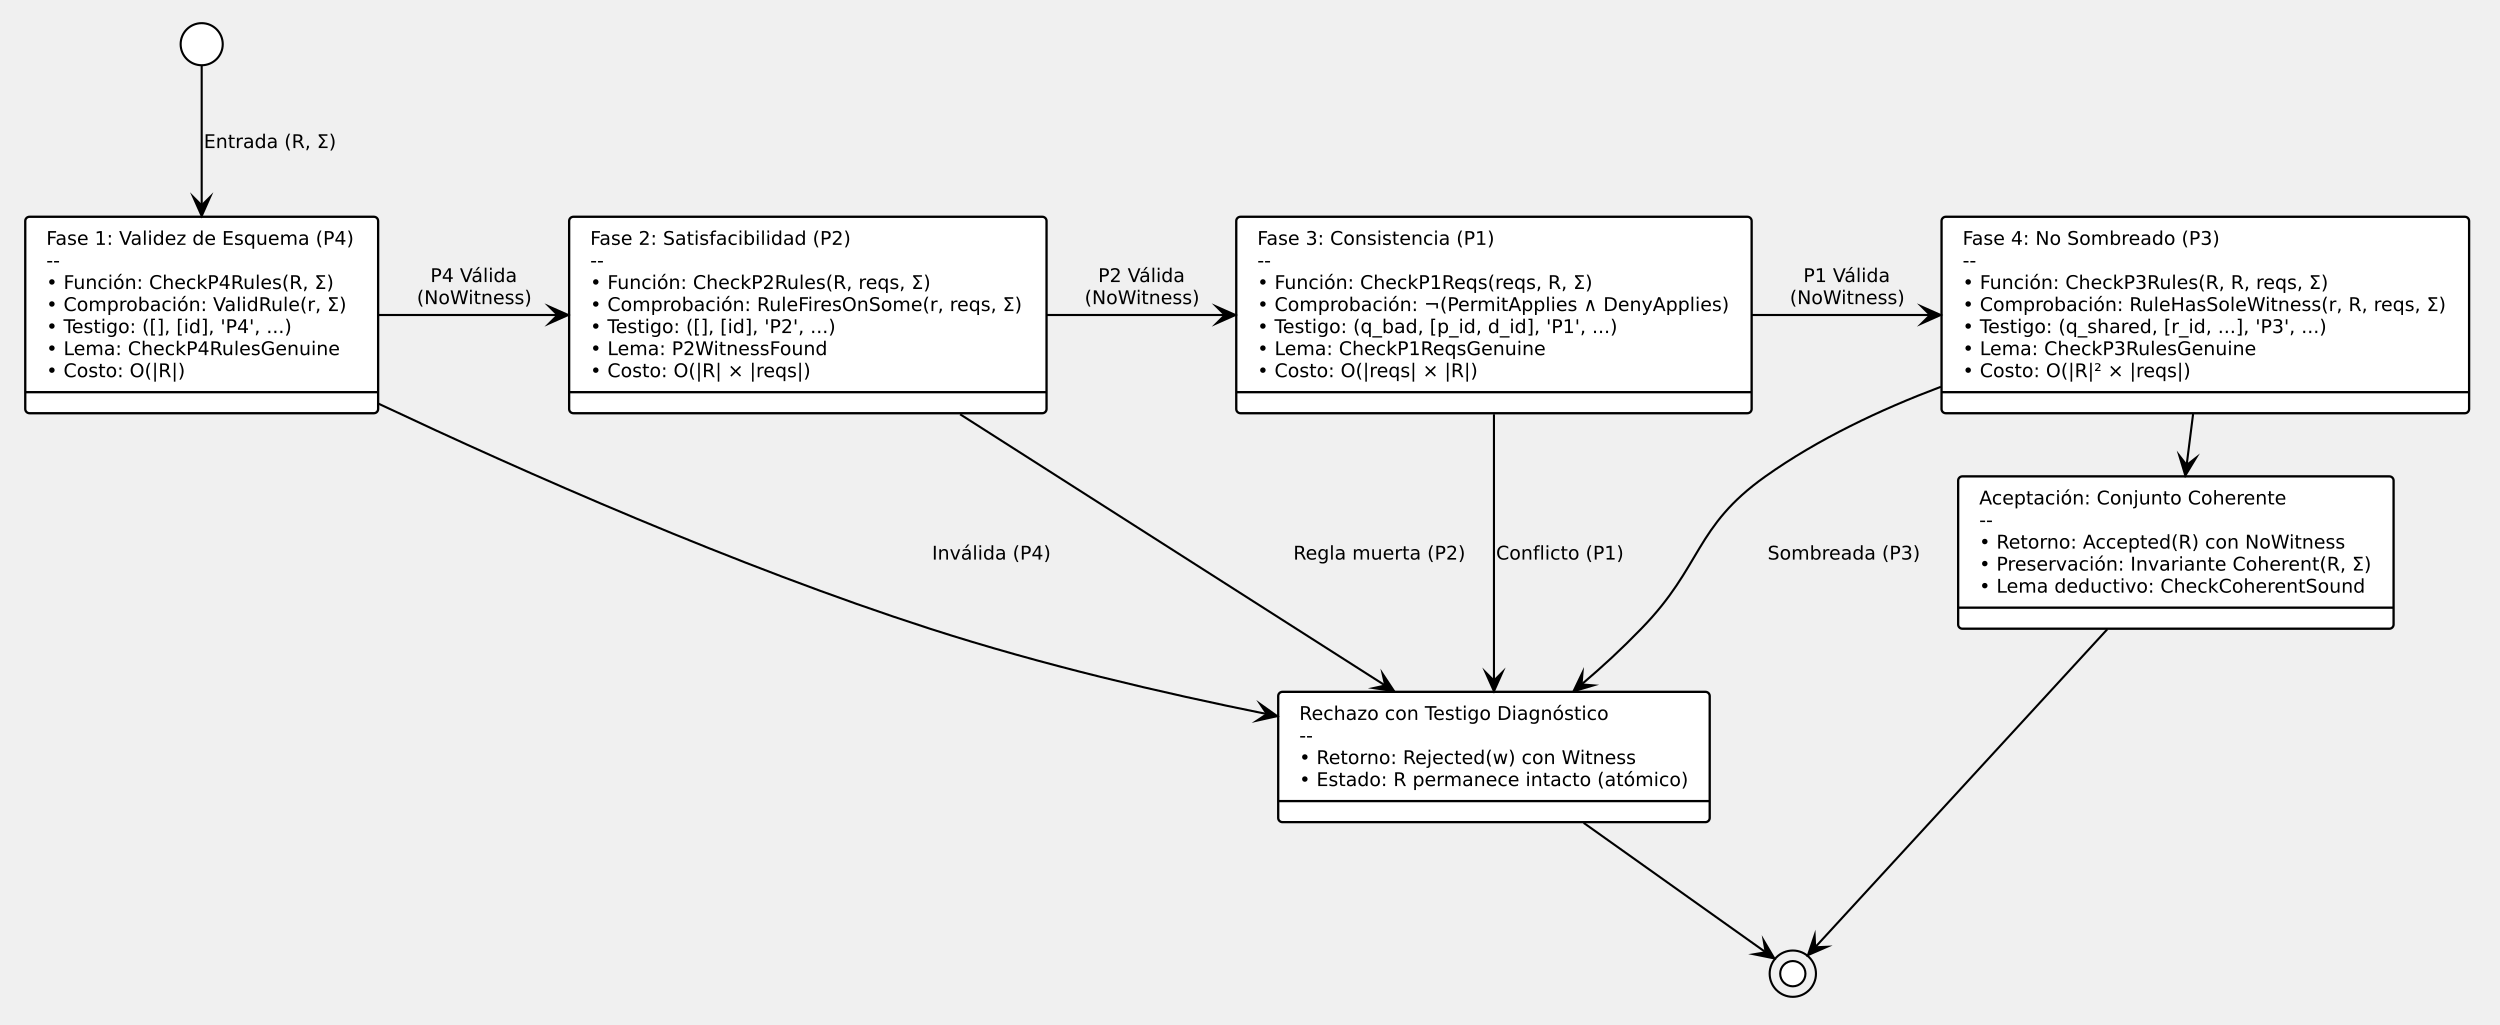
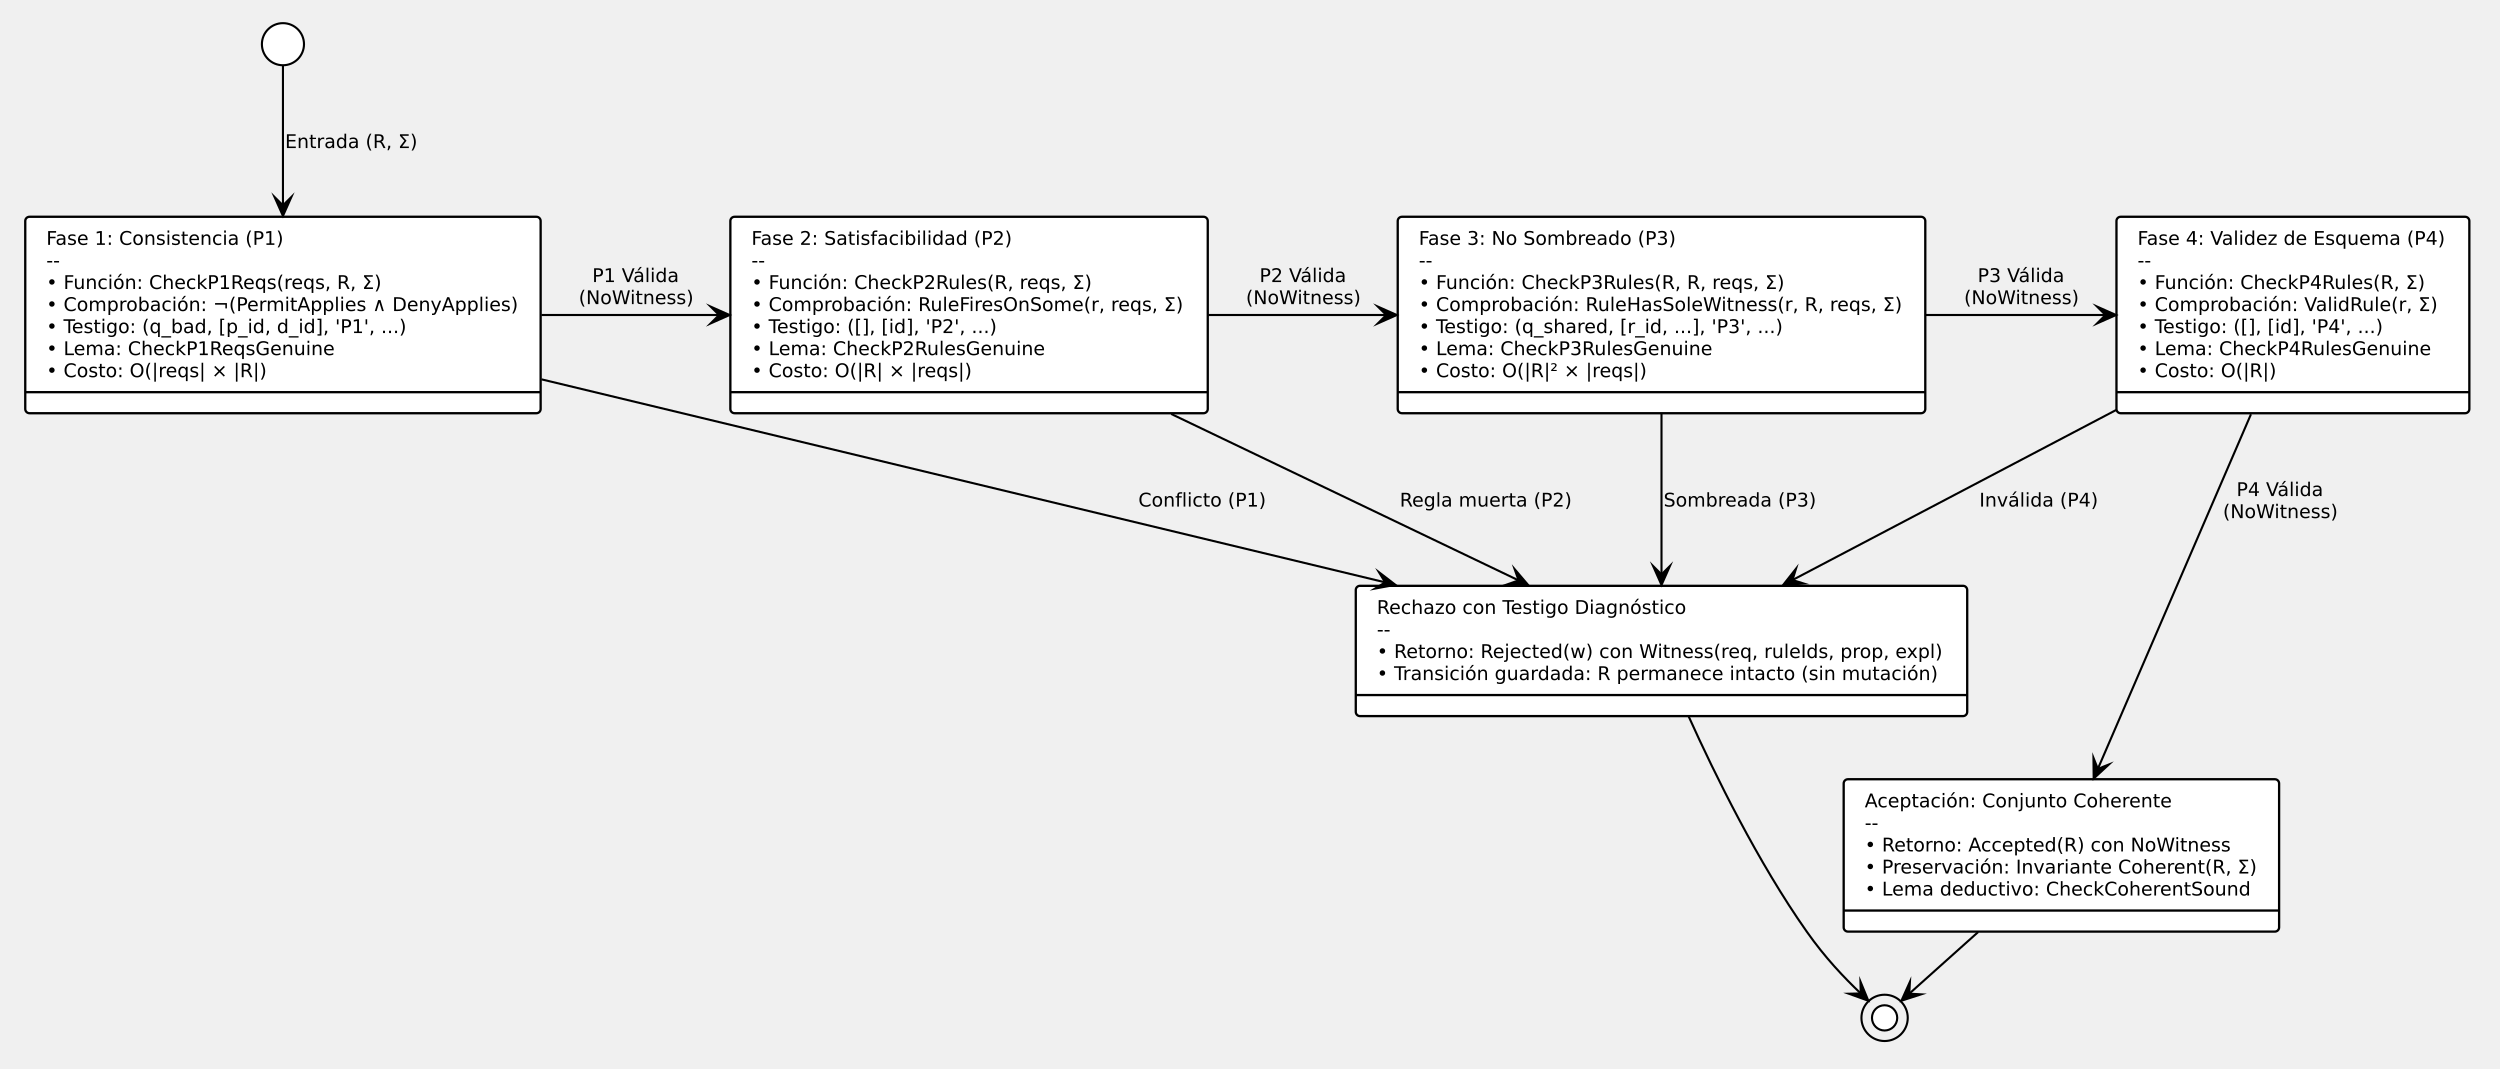
- <svg xmlns="http://www.w3.org/2000/svg" version="1.1" data-diagram-type="STATE" style="width:3712px;height:1521px;background:#FFFFFF;" width="3712.5px" height="1521.875px" viewBox="0 0 3712 1521" zoomAndPan="magnify" preserveAspectRatio="none" contentStyleType="text/css">
+ <svg xmlns="http://www.w3.org/2000/svg" version="1.1" data-diagram-type="STATE" style="width:3712px;height:1587px;background:#FFFFFF;" width="3712.5px" height="1587.5px" viewBox="0 0 3712 1587" zoomAndPan="magnify" preserveAspectRatio="none" contentStyleType="text/css">
  <defs />
  <g font-family="sans-serif" lengthAdjust="spacing">
-     <g class="entity" data-qualified-name="P4" id="ent0001" data-source-line="12">
-       <rect x="37.5" y="321.875" width="523.953" height="291.675" fill="#FFF" style="stroke:#000;stroke-width:3.438;" rx="6.25" ry="6.25" />
-       <line x1="37.5" y1="582.3" x2="561.453" y2="582.3" style="stroke:#000;stroke-width:3.438;" />
-       <text x="68.75" y="363.606" fill="#000" font-size="28.125" textLength="461.453" font-family="'DejaVu Sans'">Fase 1: Validez de Esquema (P4)</text>
+     <g class="entity" data-qualified-name="P1" id="ent0001" data-source-line="12">
+       <rect x="37.5" y="321.875" width="765.24" height="291.675" fill="#FFF" style="stroke:#000;stroke-width:3.438;" rx="6.25" ry="6.25" />
+       <line x1="37.5" y1="582.3" x2="802.74" y2="582.3" style="stroke:#000;stroke-width:3.438;" />
+       <text x="68.75" y="363.606" fill="#000" font-size="28.125" textLength="354.817" font-family="'DejaVu Sans'">Fase 1: Consistencia (P1)</text>
      <text x="68.75" y="396.346" fill="#000" font-size="28.125" textLength="20.297" font-family="'DejaVu Sans'">--</text>
-       <text x="68.75" y="429.085" fill="#000" font-size="28.125" textLength="429.73" font-family="'DejaVu Sans'">• Función: CheckP4Rules(R, Σ)</text>
-       <text x="68.75" y="461.824" fill="#000" font-size="28.125" textLength="449.808" font-family="'DejaVu Sans'">• Comprobación: ValidRule(r, Σ)</text>
-       <text x="68.75" y="494.563" fill="#000" font-size="28.125" textLength="369.264" font-family="'DejaVu Sans'">• Testigo: ([], [id], 'P4', ...)</text>
-       <text x="68.75" y="527.303" fill="#000" font-size="28.125" textLength="437.75" font-family="'DejaVu Sans'">• Lema: CheckP4RulesGenuine</text>
-       <text x="68.75" y="560.042" fill="#000" font-size="28.125" textLength="206.255" font-family="'DejaVu Sans'">• Costo: O(|R|)</text>
+       <text x="68.75" y="429.085" fill="#000" font-size="28.125" textLength="501.196" font-family="'DejaVu Sans'">• Función: CheckP1Reqs(reqs, R, Σ)</text>
+       <text x="68.75" y="461.824" fill="#000" font-size="28.125" textLength="702.74" font-family="'DejaVu Sans'">• Comprobación: ¬(PermitApplies ∧ DenyApplies)</text>
+       <text x="68.75" y="494.563" fill="#000" font-size="28.125" textLength="539.552" font-family="'DejaVu Sans'">• Testigo: (q_bad, [p_id, d_id], 'P1', ...)</text>
+       <text x="68.75" y="527.303" fill="#000" font-size="28.125" textLength="429.964" font-family="'DejaVu Sans'">• Lema: CheckP1ReqsGenuine</text>
+       <text x="68.75" y="560.042" fill="#000" font-size="28.125" textLength="328.024" font-family="'DejaVu Sans'">• Costo: O(|reqs| × |R|)</text>
    </g>
    <g class="entity" data-qualified-name="P2" id="ent0002" data-source-line="14">
-       <rect x="845.063" y="321.875" width="708.839" height="291.675" fill="#FFF" style="stroke:#000;stroke-width:3.438;" rx="6.25" ry="6.25" />
-       <line x1="845.063" y1="582.3" x2="1553.902" y2="582.3" style="stroke:#000;stroke-width:3.438;" />
-       <text x="876.313" y="363.606" fill="#000" font-size="28.125" textLength="389.589" font-family="'DejaVu Sans'">Fase 2: Satisfacibilidad (P2)</text>
-       <text x="876.313" y="396.346" fill="#000" font-size="28.125" textLength="20.297" font-family="'DejaVu Sans'">--</text>
-       <text x="876.313" y="429.085" fill="#000" font-size="28.125" textLength="508.983" font-family="'DejaVu Sans'">• Función: CheckP2Rules(R, reqs, Σ)</text>
-       <text x="876.313" y="461.824" fill="#000" font-size="28.125" textLength="646.339" font-family="'DejaVu Sans'">• Comprobación: RuleFiresOnSome(r, reqs, Σ)</text>
-       <text x="876.313" y="494.563" fill="#000" font-size="28.125" textLength="369.264" font-family="'DejaVu Sans'">• Testigo: ([], [id], 'P2', ...)</text>
-       <text x="876.313" y="527.303" fill="#000" font-size="28.125" textLength="354.378" font-family="'DejaVu Sans'">• Lema: P2WitnessFound</text>
-       <text x="876.313" y="560.042" fill="#000" font-size="28.125" textLength="328.024" font-family="'DejaVu Sans'">• Costo: O(|R| × |reqs|)</text>
+       <rect x="1084.438" y="321.875" width="708.839" height="291.675" fill="#FFF" style="stroke:#000;stroke-width:3.438;" rx="6.25" ry="6.25" />
+       <line x1="1084.438" y1="582.3" x2="1793.277" y2="582.3" style="stroke:#000;stroke-width:3.438;" />
+       <text x="1115.688" y="363.606" fill="#000" font-size="28.125" textLength="389.589" font-family="'DejaVu Sans'">Fase 2: Satisfacibilidad (P2)</text>
+       <text x="1115.688" y="396.346" fill="#000" font-size="28.125" textLength="20.297" font-family="'DejaVu Sans'">--</text>
+       <text x="1115.688" y="429.085" fill="#000" font-size="28.125" textLength="508.983" font-family="'DejaVu Sans'">• Función: CheckP2Rules(R, reqs, Σ)</text>
+       <text x="1115.688" y="461.824" fill="#000" font-size="28.125" textLength="646.339" font-family="'DejaVu Sans'">• Comprobación: RuleFiresOnSome(r, reqs, Σ)</text>
+       <text x="1115.688" y="494.563" fill="#000" font-size="28.125" textLength="369.264" font-family="'DejaVu Sans'">• Testigo: ([], [id], 'P2', ...)</text>
+       <text x="1115.688" y="527.303" fill="#000" font-size="28.125" textLength="437.75" font-family="'DejaVu Sans'">• Lema: CheckP2RulesGenuine</text>
+       <text x="1115.688" y="560.042" fill="#000" font-size="28.125" textLength="328.024" font-family="'DejaVu Sans'">• Costo: O(|R| × |reqs|)</text>
    </g>
-     <g class="entity" data-qualified-name="P1" id="ent0003" data-source-line="16">
-       <rect x="1835.594" y="321.875" width="765.24" height="291.675" fill="#FFF" style="stroke:#000;stroke-width:3.438;" rx="6.25" ry="6.25" />
-       <line x1="1835.594" y1="582.3" x2="2600.834" y2="582.3" style="stroke:#000;stroke-width:3.438;" />
-       <text x="1866.844" y="363.606" fill="#000" font-size="28.125" textLength="354.817" font-family="'DejaVu Sans'">Fase 3: Consistencia (P1)</text>
-       <text x="1866.844" y="396.346" fill="#000" font-size="28.125" textLength="20.297" font-family="'DejaVu Sans'">--</text>
-       <text x="1866.844" y="429.085" fill="#000" font-size="28.125" textLength="501.196" font-family="'DejaVu Sans'">• Función: CheckP1Reqs(reqs, R, Σ)</text>
-       <text x="1866.844" y="461.824" fill="#000" font-size="28.125" textLength="702.74" font-family="'DejaVu Sans'">• Comprobación: ¬(PermitApplies ∧ DenyApplies)</text>
-       <text x="1866.844" y="494.563" fill="#000" font-size="28.125" textLength="539.552" font-family="'DejaVu Sans'">• Testigo: (q_bad, [p_id, d_id], 'P1', ...)</text>
-       <text x="1866.844" y="527.303" fill="#000" font-size="28.125" textLength="429.964" font-family="'DejaVu Sans'">• Lema: CheckP1ReqsGenuine</text>
-       <text x="1866.844" y="560.042" fill="#000" font-size="28.125" textLength="328.024" font-family="'DejaVu Sans'">• Costo: O(|reqs| × |R|)</text>
+     <g class="entity" data-qualified-name="P3" id="ent0003" data-source-line="16">
+       <rect x="2075.344" y="321.875" width="783.327" height="291.675" fill="#FFF" style="stroke:#000;stroke-width:3.438;" rx="6.25" ry="6.25" />
+       <line x1="2075.344" y1="582.3" x2="2858.67" y2="582.3" style="stroke:#000;stroke-width:3.438;" />
+       <text x="2106.594" y="363.606" fill="#000" font-size="28.125" textLength="385.016" font-family="'DejaVu Sans'">Fase 3: No Sombreado (P3)</text>
+       <text x="2106.594" y="396.346" fill="#000" font-size="28.125" textLength="20.297" font-family="'DejaVu Sans'">--</text>
+       <text x="2106.594" y="429.085" fill="#000" font-size="28.125" textLength="546.405" font-family="'DejaVu Sans'">• Función: CheckP3Rules(R, R, reqs, Σ)</text>
+       <text x="2106.594" y="461.824" fill="#000" font-size="28.125" textLength="720.827" font-family="'DejaVu Sans'">• Comprobación: RuleHasSoleWitness(r, R, reqs, Σ)</text>
+       <text x="2106.594" y="494.563" fill="#000" font-size="28.125" textLength="545.993" font-family="'DejaVu Sans'">• Testigo: (q_shared, [r_id, ...], 'P3', ...)</text>
+       <text x="2106.594" y="527.303" fill="#000" font-size="28.125" textLength="437.75" font-family="'DejaVu Sans'">• Lema: CheckP3RulesGenuine</text>
+       <text x="2106.594" y="560.042" fill="#000" font-size="28.125" textLength="339.299" font-family="'DejaVu Sans'">• Costo: O(|R|² × |reqs|)</text>
    </g>
-     <g class="entity" data-qualified-name="P3" id="ent0004" data-source-line="18">
-       <rect x="2882.813" y="321.875" width="783.327" height="291.675" fill="#FFF" style="stroke:#000;stroke-width:3.438;" rx="6.25" ry="6.25" />
-       <line x1="2882.813" y1="582.3" x2="3666.139" y2="582.3" style="stroke:#000;stroke-width:3.438;" />
-       <text x="2914.063" y="363.606" fill="#000" font-size="28.125" textLength="385.016" font-family="'DejaVu Sans'">Fase 4: No Sombreado (P3)</text>
-       <text x="2914.063" y="396.346" fill="#000" font-size="28.125" textLength="20.297" font-family="'DejaVu Sans'">--</text>
-       <text x="2914.063" y="429.085" fill="#000" font-size="28.125" textLength="546.405" font-family="'DejaVu Sans'">• Función: CheckP3Rules(R, R, reqs, Σ)</text>
-       <text x="2914.063" y="461.824" fill="#000" font-size="28.125" textLength="720.827" font-family="'DejaVu Sans'">• Comprobación: RuleHasSoleWitness(r, R, reqs, Σ)</text>
-       <text x="2914.063" y="494.563" fill="#000" font-size="28.125" textLength="545.993" font-family="'DejaVu Sans'">• Testigo: (q_shared, [r_id, ...], 'P3', ...)</text>
-       <text x="2914.063" y="527.303" fill="#000" font-size="28.125" textLength="437.75" font-family="'DejaVu Sans'">• Lema: CheckP3RulesGenuine</text>
-       <text x="2914.063" y="560.042" fill="#000" font-size="28.125" textLength="339.299" font-family="'DejaVu Sans'">• Costo: O(|R|² × |reqs|)</text>
+     <g class="entity" data-qualified-name="P4" id="ent0004" data-source-line="18">
+       <rect x="3142.531" y="321.875" width="523.953" height="291.675" fill="#FFF" style="stroke:#000;stroke-width:3.438;" rx="6.25" ry="6.25" />
+       <line x1="3142.531" y1="582.3" x2="3666.484" y2="582.3" style="stroke:#000;stroke-width:3.438;" />
+       <text x="3173.781" y="363.606" fill="#000" font-size="28.125" textLength="461.453" font-family="'DejaVu Sans'">Fase 4: Validez de Esquema (P4)</text>
+       <text x="3173.781" y="396.346" fill="#000" font-size="28.125" textLength="20.297" font-family="'DejaVu Sans'">--</text>
+       <text x="3173.781" y="429.085" fill="#000" font-size="28.125" textLength="429.73" font-family="'DejaVu Sans'">• Función: CheckP4Rules(R, Σ)</text>
+       <text x="3173.781" y="461.824" fill="#000" font-size="28.125" textLength="449.808" font-family="'DejaVu Sans'">• Comprobación: ValidRule(r, Σ)</text>
+       <text x="3173.781" y="494.563" fill="#000" font-size="28.125" textLength="369.264" font-family="'DejaVu Sans'">• Testigo: ([], [id], 'P4', ...)</text>
+       <text x="3173.781" y="527.303" fill="#000" font-size="28.125" textLength="437.75" font-family="'DejaVu Sans'">• Lema: CheckP4RulesGenuine</text>
+       <text x="3173.781" y="560.042" fill="#000" font-size="28.125" textLength="206.255" font-family="'DejaVu Sans'">• Costo: O(|R|)</text>
    </g>
    <g class="entity" data-qualified-name="Rejected" id="ent0005" data-source-line="20">
-       <rect x="1897.875" y="1027.25" width="640.697" height="193.457" fill="#FFF" style="stroke:#000;stroke-width:3.438;" rx="6.25" ry="6.25" />
-       <line x1="1897.875" y1="1189.457" x2="2538.572" y2="1189.457" style="stroke:#000;stroke-width:3.438;" />
-       <text x="1929.125" y="1068.981" fill="#000" font-size="28.125" textLength="465.45" font-family="'DejaVu Sans'">Rechazo con Testigo Diagnóstico</text>
-       <text x="1929.125" y="1101.721" fill="#000" font-size="28.125" textLength="20.297" font-family="'DejaVu Sans'">--</text>
-       <text x="1929.125" y="1134.46" fill="#000" font-size="28.125" textLength="503.641" font-family="'DejaVu Sans'">• Retorno: Rejected(w) con Witness</text>
-       <text x="1929.125" y="1167.199" fill="#000" font-size="28.125" textLength="578.197" font-family="'DejaVu Sans'">• Estado: R permanece intacto (atómico)</text>
+       <rect x="2013.062" y="869.813" width="907.843" height="193.457" fill="#FFF" style="stroke:#000;stroke-width:3.438;" rx="6.25" ry="6.25" />
+       <line x1="2013.062" y1="1032.02" x2="2920.906" y2="1032.02" style="stroke:#000;stroke-width:3.438;" />
+       <text x="2044.312" y="911.544" fill="#000" font-size="28.125" textLength="465.45" font-family="'DejaVu Sans'">Rechazo con Testigo Diagnóstico</text>
+       <text x="2044.312" y="944.283" fill="#000" font-size="28.125" textLength="20.297" font-family="'DejaVu Sans'">--</text>
+       <text x="2044.312" y="977.022" fill="#000" font-size="28.125" textLength="845.343" font-family="'DejaVu Sans'">• Retorno: Rejected(w) con Witness(req, ruleIds, prop, expl)</text>
+       <text x="2044.312" y="1009.762" fill="#000" font-size="28.125" textLength="838.298" font-family="'DejaVu Sans'">• Transición guardada: R permanece intacto (sin mutación)</text>
    </g>
    <g class="entity" data-qualified-name="Accepted" id="ent0006" data-source-line="22">
-       <rect x="2907.469" y="707.313" width="646.519" height="226.196" fill="#FFF" style="stroke:#000;stroke-width:3.438;" rx="6.25" ry="6.25" />
-       <line x1="2907.469" y1="902.259" x2="3553.988" y2="902.259" style="stroke:#000;stroke-width:3.438;" />
-       <text x="2938.719" y="749.044" fill="#000" font-size="28.125" textLength="457.155" font-family="'DejaVu Sans'">Aceptación: Conjunto Coherente</text>
-       <text x="2938.719" y="781.783" fill="#000" font-size="28.125" textLength="20.297" font-family="'DejaVu Sans'">--</text>
-       <text x="2938.719" y="814.522" fill="#000" font-size="28.125" textLength="546.323" font-family="'DejaVu Sans'">• Retorno: Accepted(R) con NoWitness</text>
-       <text x="2938.719" y="847.262" fill="#000" font-size="28.125" textLength="584.019" font-family="'DejaVu Sans'">• Preservación: Invariante Coherent(R, Σ)</text>
-       <text x="2938.719" y="880.001" fill="#000" font-size="28.125" textLength="574.255" font-family="'DejaVu Sans'">• Lema deductivo: CheckCoherentSound</text>
+       <rect x="2737.5" y="1157.031" width="646.519" height="226.196" fill="#FFF" style="stroke:#000;stroke-width:3.438;" rx="6.25" ry="6.25" />
+       <line x1="2737.5" y1="1351.978" x2="3384.019" y2="1351.978" style="stroke:#000;stroke-width:3.438;" />
+       <text x="2768.75" y="1198.763" fill="#000" font-size="28.125" textLength="457.155" font-family="'DejaVu Sans'">Aceptación: Conjunto Coherente</text>
+       <text x="2768.75" y="1231.502" fill="#000" font-size="28.125" textLength="20.297" font-family="'DejaVu Sans'">--</text>
+       <text x="2768.75" y="1264.241" fill="#000" font-size="28.125" textLength="546.323" font-family="'DejaVu Sans'">• Retorno: Accepted(R) con NoWitness</text>
+       <text x="2768.75" y="1296.98" fill="#000" font-size="28.125" textLength="584.019" font-family="'DejaVu Sans'">• Preservación: Invariante Coherent(R, Σ)</text>
+       <text x="2768.75" y="1329.72" fill="#000" font-size="28.125" textLength="574.255" font-family="'DejaVu Sans'">• Lema deductivo: CheckCoherentSound</text>
    </g>
    <g class="start_entity" data-qualified-name=".start." id="ent0007" data-source-line="10">
-       <ellipse cx="299.469" cy="65.625" rx="31.25" ry="31.25" fill="#FFF" style="stroke:#000;stroke-width:3.125;" />
+       <ellipse cx="420.125" cy="65.625" rx="31.25" ry="31.25" fill="#FFF" style="stroke:#000;stroke-width:3.125;" />
    </g>
    <g class="end_entity" data-qualified-name=".end." id="ent0017" data-source-line="36">
-       <ellipse cx="2661.969" cy="1445.719" rx="34.375" ry="34.375" fill="none" style="stroke:#000;stroke-width:3.125;" />
-       <ellipse cx="2661.969" cy="1445.719" rx="18.75" ry="18.75" fill="#FFF" style="stroke:#000;stroke-width:3.125;" />
+       <ellipse cx="2798.25" cy="1511.344" rx="34.375" ry="34.375" fill="none" style="stroke:#000;stroke-width:3.125;" />
+       <ellipse cx="2798.25" cy="1511.344" rx="18.75" ry="18.75" fill="#FFF" style="stroke:#000;stroke-width:3.125;" />
    </g>
    <g class="link" data-entity-1="ent0007" data-entity-2="ent0001" id="lnk8" data-source-line="10" data-link-type="dependency">
-       <path d="M299.469,97.219 C299.469,143.688 299.469,223.156 299.469,304.969" style="stroke:#000;stroke-width:3.125;" fill="none" id="*start*-to-P4" />
-       <polygon points="299.469,320.594,311.969,292.469,299.469,304.969,286.969,292.469,299.469,320.594" fill="#000" style="stroke:#000;stroke-width:3.125;stroke-linejoin:miter;stroke-miterlimit:10;" />
-       <text x="302.594" y="219.856" fill="#000" font-size="28.125" textLength="196.587" font-family="'DejaVu Sans'">Entrada (R, Σ)</text>
+       <path d="M420.125,97.219 C420.125,143.688 420.125,223.156 420.125,304.969" style="stroke:#000;stroke-width:3.125;" fill="none" id="*start*-to-P1" />
+       <polygon points="420.125,320.594,432.625,292.469,420.125,304.969,407.625,292.469,420.125,320.594" fill="#000" style="stroke:#000;stroke-width:3.125;stroke-linejoin:miter;stroke-miterlimit:10;" />
+       <text x="423.25" y="219.856" fill="#000" font-size="28.125" textLength="196.587" font-family="'DejaVu Sans'">Entrada (R, Σ)</text>
    </g>
    <g class="link" data-entity-1="ent0001" data-entity-2="ent0002" id="lnk9" data-source-line="24" data-link-type="dependency">
-       <path d="M562.219,467.719 C650.156,467.719 734.094,467.719 827.938,467.719" style="stroke:#000;stroke-width:3.125;" fill="none" id="P4-to-P2" />
-       <polygon points="843.563,467.719,815.438,455.219,827.938,467.719,815.438,480.219,843.563,467.719" fill="#000" style="stroke:#000;stroke-width:3.125;stroke-linejoin:miter;stroke-miterlimit:10;" />
-       <text x="639.021" y="418.825" fill="#000" font-size="28.125" textLength="130.984" font-family="'DejaVu Sans'">P4 Válida</text>
-       <text x="618.875" y="451.564" fill="#000" font-size="28.125" textLength="171.277" font-family="'DejaVu Sans'">(NoWitness)</text>
+       <path d="M803.813,467.719 C895.469,467.719 977.281,467.719 1067.625,467.719" style="stroke:#000;stroke-width:3.125;" fill="none" id="P1-to-P2" />
+       <polygon points="1083.25,467.719,1055.125,455.219,1067.625,467.719,1055.125,480.219,1083.25,467.719" fill="#000" style="stroke:#000;stroke-width:3.125;stroke-linejoin:miter;stroke-miterlimit:10;" />
+       <text x="879.365" y="418.825" fill="#000" font-size="28.125" textLength="130.984" font-family="'DejaVu Sans'">P1 Válida</text>
+       <text x="859.219" y="451.564" fill="#000" font-size="28.125" textLength="171.277" font-family="'DejaVu Sans'">(NoWitness)</text>
    </g>
    <g class="link" data-entity-1="ent0001" data-entity-2="ent0005" id="lnk10" data-source-line="25" data-link-type="dependency">
-       <path d="M561.969,599.375 C777.781,701.031 1093.625,840.844 1380.719,933.5 C1548.031,987.5 1723.747,1028.437 1881.059,1060.218" style="stroke:#000;stroke-width:3.125;" fill="none" id="P4-to-Rejected" />
-       <polygon points="1896.375,1063.313,1871.282,1045.491,1881.059,1060.218,1866.332,1069.995,1896.375,1063.313" fill="#000" style="stroke:#000;stroke-width:3.125;stroke-linejoin:miter;stroke-miterlimit:10;" />
-       <text x="1383.844" y="830.888" fill="#000" font-size="28.125" textLength="176.454" font-family="'DejaVu Sans'">Inválida (P4)</text>
+       <path d="M803.906,563.219 C1165.969,650.344 1691.059,776.688 2056.715,864.688" style="stroke:#000;stroke-width:3.125;" fill="none" id="P1-to-Rejected" />
+       <polygon points="2071.906,868.344,2047.487,849.61,2056.715,864.688,2041.637,873.916,2071.906,868.344" fill="#000" style="stroke:#000;stroke-width:3.125;stroke-linejoin:miter;stroke-miterlimit:10;" />
+       <text x="1690.219" y="752.169" fill="#000" font-size="28.125" textLength="189.638" font-family="'DejaVu Sans'">Conflicto (P1)</text>
    </g>
    <g class="link" data-entity-1="ent0002" data-entity-2="ent0003" id="lnk11" data-source-line="27" data-link-type="dependency">
-       <path d="M1554.344,467.719 C1644.813,467.719 1726.781,467.719 1818.625,467.719" style="stroke:#000;stroke-width:3.125;" fill="none" id="P2-to-P1" />
-       <polygon points="1834.25,467.719,1806.125,455.219,1818.625,467.719,1806.125,480.219,1834.25,467.719" fill="#000" style="stroke:#000;stroke-width:3.125;stroke-linejoin:miter;stroke-miterlimit:10;" />
-       <text x="1630.521" y="418.825" fill="#000" font-size="28.125" textLength="130.984" font-family="'DejaVu Sans'">P2 Válida</text>
-       <text x="1610.375" y="451.564" fill="#000" font-size="28.125" textLength="171.277" font-family="'DejaVu Sans'">(NoWitness)</text>
+       <path d="M1794.125,467.719 C1884.375,467.719 1966.25,467.719 2058.281,467.719" style="stroke:#000;stroke-width:3.125;" fill="none" id="P2-to-P3" />
+       <polygon points="2073.906,467.719,2045.781,455.219,2058.281,467.719,2045.781,480.219,2073.906,467.719" fill="#000" style="stroke:#000;stroke-width:3.125;stroke-linejoin:miter;stroke-miterlimit:10;" />
+       <text x="1870.084" y="418.825" fill="#000" font-size="28.125" textLength="130.984" font-family="'DejaVu Sans'">P2 Válida</text>
+       <text x="1849.938" y="451.564" fill="#000" font-size="28.125" textLength="171.277" font-family="'DejaVu Sans'">(NoWitness)</text>
    </g>
    <g class="link" data-entity-1="ent0002" data-entity-2="ent0005" id="lnk12" data-source-line="28" data-link-type="dependency">
-       <path d="M1425.563,615.125 C1621.938,740.406 1887.516,909.845 2056.766,1017.845" style="stroke:#000;stroke-width:3.125;" fill="none" id="P2-to-Rejected" />
-       <polygon points="2069.938,1026.25,2052.952,1000.584,2056.766,1017.845,2039.504,1021.658,2069.938,1026.25" fill="#000" style="stroke:#000;stroke-width:3.125;stroke-linejoin:miter;stroke-miterlimit:10;" />
-       <text x="1920.313" y="830.888" fill="#000" font-size="28.125" textLength="256.778" font-family="'DejaVu Sans'">Regla muerta (P2)</text>
+       <path d="M1739,614.656 C1909.719,696.438 2104.628,789.81 2254.816,861.779" style="stroke:#000;stroke-width:3.125;" fill="none" id="P2-to-Rejected" />
+       <polygon points="2268.906,868.531,2248.945,845.105,2254.816,861.779,2238.141,867.65,2268.906,868.531" fill="#000" style="stroke:#000;stroke-width:3.125;stroke-linejoin:miter;stroke-miterlimit:10;" />
+       <text x="2078.375" y="752.169" fill="#000" font-size="28.125" textLength="256.778" font-family="'DejaVu Sans'">Regla muerta (P2)</text>
    </g>
    <g class="link" data-entity-1="ent0003" data-entity-2="ent0004" id="lnk13" data-source-line="30" data-link-type="dependency">
-       <path d="M2601.063,467.719 C2692.281,467.719 2774.125,467.719 2865.781,467.719" style="stroke:#000;stroke-width:3.125;" fill="none" id="P1-to-P3" />
-       <polygon points="2881.406,467.719,2853.281,455.219,2865.781,467.719,2853.281,480.219,2881.406,467.719" fill="#000" style="stroke:#000;stroke-width:3.125;stroke-linejoin:miter;stroke-miterlimit:10;" />
-       <text x="2677.615" y="418.825" fill="#000" font-size="28.125" textLength="130.984" font-family="'DejaVu Sans'">P1 Válida</text>
-       <text x="2657.469" y="451.564" fill="#000" font-size="28.125" textLength="171.277" font-family="'DejaVu Sans'">(NoWitness)</text>
+       <path d="M2859.156,467.719 C2954.469,467.719 3038.531,467.719 3126.219,467.719" style="stroke:#000;stroke-width:3.125;" fill="none" id="P3-to-P4" />
+       <polygon points="3141.844,467.719,3113.719,455.219,3126.219,467.719,3113.719,480.219,3141.844,467.719" fill="#000" style="stroke:#000;stroke-width:3.125;stroke-linejoin:miter;stroke-miterlimit:10;" />
+       <text x="2936.365" y="418.825" fill="#000" font-size="28.125" textLength="130.984" font-family="'DejaVu Sans'">P3 Válida</text>
+       <text x="2916.219" y="451.564" fill="#000" font-size="28.125" textLength="171.277" font-family="'DejaVu Sans'">(NoWitness)</text>
    </g>
    <g class="link" data-entity-1="ent0003" data-entity-2="ent0005" id="lnk14" data-source-line="31" data-link-type="dependency">
-       <path d="M2218.219,615.125 C2218.219,740.406 2218.219,902.625 2218.219,1010.625" style="stroke:#000;stroke-width:3.125;" fill="none" id="P1-to-Rejected" />
-       <polygon points="2218.219,1026.25,2230.719,998.125,2218.219,1010.625,2205.719,998.125,2218.219,1026.25" fill="#000" style="stroke:#000;stroke-width:3.125;stroke-linejoin:miter;stroke-miterlimit:10;" />
-       <text x="2221.344" y="830.888" fill="#000" font-size="28.125" textLength="189.638" font-family="'DejaVu Sans'">Conflicto (P1)</text>
+       <path d="M2467,614.656 C2467,696.438 2467,780.938 2467,852.906" style="stroke:#000;stroke-width:3.125;" fill="none" id="P3-to-Rejected" />
+       <polygon points="2467,868.531,2479.5,840.406,2467,852.906,2454.5,840.406,2467,868.531" fill="#000" style="stroke:#000;stroke-width:3.125;stroke-linejoin:miter;stroke-miterlimit:10;" />
+       <text x="2470.125" y="752.169" fill="#000" font-size="28.125" textLength="227.238" font-family="'DejaVu Sans'">Sombreada (P3)</text>
    </g>
    <g class="link" data-entity-1="ent0004" data-entity-2="ent0006" id="lnk15" data-source-line="33" data-link-type="dependency">
-       <path d="M3256.313,614.75 C3252.438,645.25 3250.39,661.497 3246.734,690.529" style="stroke:#000;stroke-width:3.125;" fill="none" id="P3-to-Accepted" />
-       <polygon points="3244.781,706.031,3260.698,679.689,3246.734,690.529,3235.894,676.565,3244.781,706.031" fill="#000" style="stroke:#000;stroke-width:3.125;stroke-linejoin:miter;stroke-miterlimit:10;" />
+       <path d="M3342.25,615.031 C3275.094,770.531 3175.883,1000.375 3114.883,1141.593" style="stroke:#000;stroke-width:3.125;" fill="none" id="P4-to-Accepted" />
+       <polygon points="3108.688,1155.938,3131.315,1135.075,3114.883,1141.593,3108.365,1125.162,3108.688,1155.938" fill="#000" style="stroke:#000;stroke-width:3.125;stroke-linejoin:miter;stroke-miterlimit:10;" />
+       <text x="3320.74" y="736.544" fill="#000" font-size="28.125" textLength="130.984" font-family="'DejaVu Sans'">P4 Válida</text>
+       <text x="3300.594" y="769.283" fill="#000" font-size="28.125" textLength="171.277" font-family="'DejaVu Sans'">(NoWitness)</text>
    </g>
    <g class="link" data-entity-1="ent0004" data-entity-2="ent0005" id="lnk16" data-source-line="34" data-link-type="dependency">
-       <path d="M2881.844,574.281 C2791.563,608.281 2699.281,652 2621.344,707.313 C2515.594,782.375 2527.563,840.688 2436.969,933.5 C2405.906,965.375 2381.892,987.584 2348.267,1016.24" style="stroke:#000;stroke-width:3.125;" fill="none" id="P3-to-Rejected" />
-       <polygon points="2336.375,1026.375,2365.889,1017.646,2348.267,1016.24,2349.673,998.618,2336.375,1026.375" fill="#000" style="stroke:#000;stroke-width:3.125;stroke-linejoin:miter;stroke-miterlimit:10;" />
-       <text x="2624.469" y="830.888" fill="#000" font-size="28.125" textLength="227.238" font-family="'DejaVu Sans'">Sombreada (P3)</text>
+       <path d="M3142.094,608.719 C2984.469,691.531 2801.769,787.513 2661.488,861.231" style="stroke:#000;stroke-width:3.125;" fill="none" id="P4-to-Rejected" />
+       <polygon points="2647.656,868.5,2678.368,866.482,2661.488,861.231,2666.738,844.351,2647.656,868.5" fill="#000" style="stroke:#000;stroke-width:3.125;stroke-linejoin:miter;stroke-miterlimit:10;" />
+       <text x="2938.875" y="752.169" fill="#000" font-size="28.125" textLength="176.454" font-family="'DejaVu Sans'">Inválida (P4)</text>
    </g>
    <g class="link" data-entity-1="ent0006" data-entity-2="ent0017" id="lnk18" data-source-line="36" data-link-type="dependency">
-       <path d="M3129.031,934.219 C2992.281,1083.063 2768.351,1326.805 2695.101,1406.555" style="stroke:#000;stroke-width:3.125;" fill="none" id="Accepted-to-*end*" />
-       <polygon points="2684.531,1418.063,2712.763,1405.805,2695.101,1406.555,2694.351,1388.893,2684.531,1418.063" fill="#000" style="stroke:#000;stroke-width:3.125;stroke-linejoin:miter;stroke-miterlimit:10;" />
+       <path d="M2937.188,1383.844 C2894.094,1422.406 2861.545,1451.544 2834.889,1475.419" style="stroke:#000;stroke-width:3.125;" fill="none" id="Accepted-to-*end*" />
+       <polygon points="2823.25,1485.844,2852.54,1476.391,2834.889,1475.419,2835.861,1457.768,2823.25,1485.844" fill="#000" style="stroke:#000;stroke-width:3.125;stroke-linejoin:miter;stroke-miterlimit:10;" />
    </g>
    <g class="link" data-entity-1="ent0005" data-entity-2="ent0017" id="lnk19" data-source-line="37" data-link-type="dependency">
-       <path d="M2351.375,1221.781 C2450.938,1292.563 2566.295,1374.574 2621.701,1413.949" style="stroke:#000;stroke-width:3.125;" fill="none" id="Rejected-to-*end*" />
-       <polygon points="2634.438,1423,2618.753,1396.519,2621.701,1413.949,2604.271,1416.897,2634.438,1423" fill="#000" style="stroke:#000;stroke-width:3.125;stroke-linejoin:miter;stroke-miterlimit:10;" />
+       <path d="M2507.469,1064.063 C2546.563,1150.656 2610.375,1280.594 2682.625,1383.219 C2710.188,1422.375 2737.863,1451.233 2762.8,1475.077" style="stroke:#000;stroke-width:3.125;" fill="none" id="Rejected-to-*end*" />
+       <polygon points="2774.094,1485.875,2762.404,1457.404,2762.8,1475.077,2745.127,1475.473,2774.094,1485.875" fill="#000" style="stroke:#000;stroke-width:3.125;stroke-linejoin:miter;stroke-miterlimit:10;" />
    </g>
  </g>
</svg>
